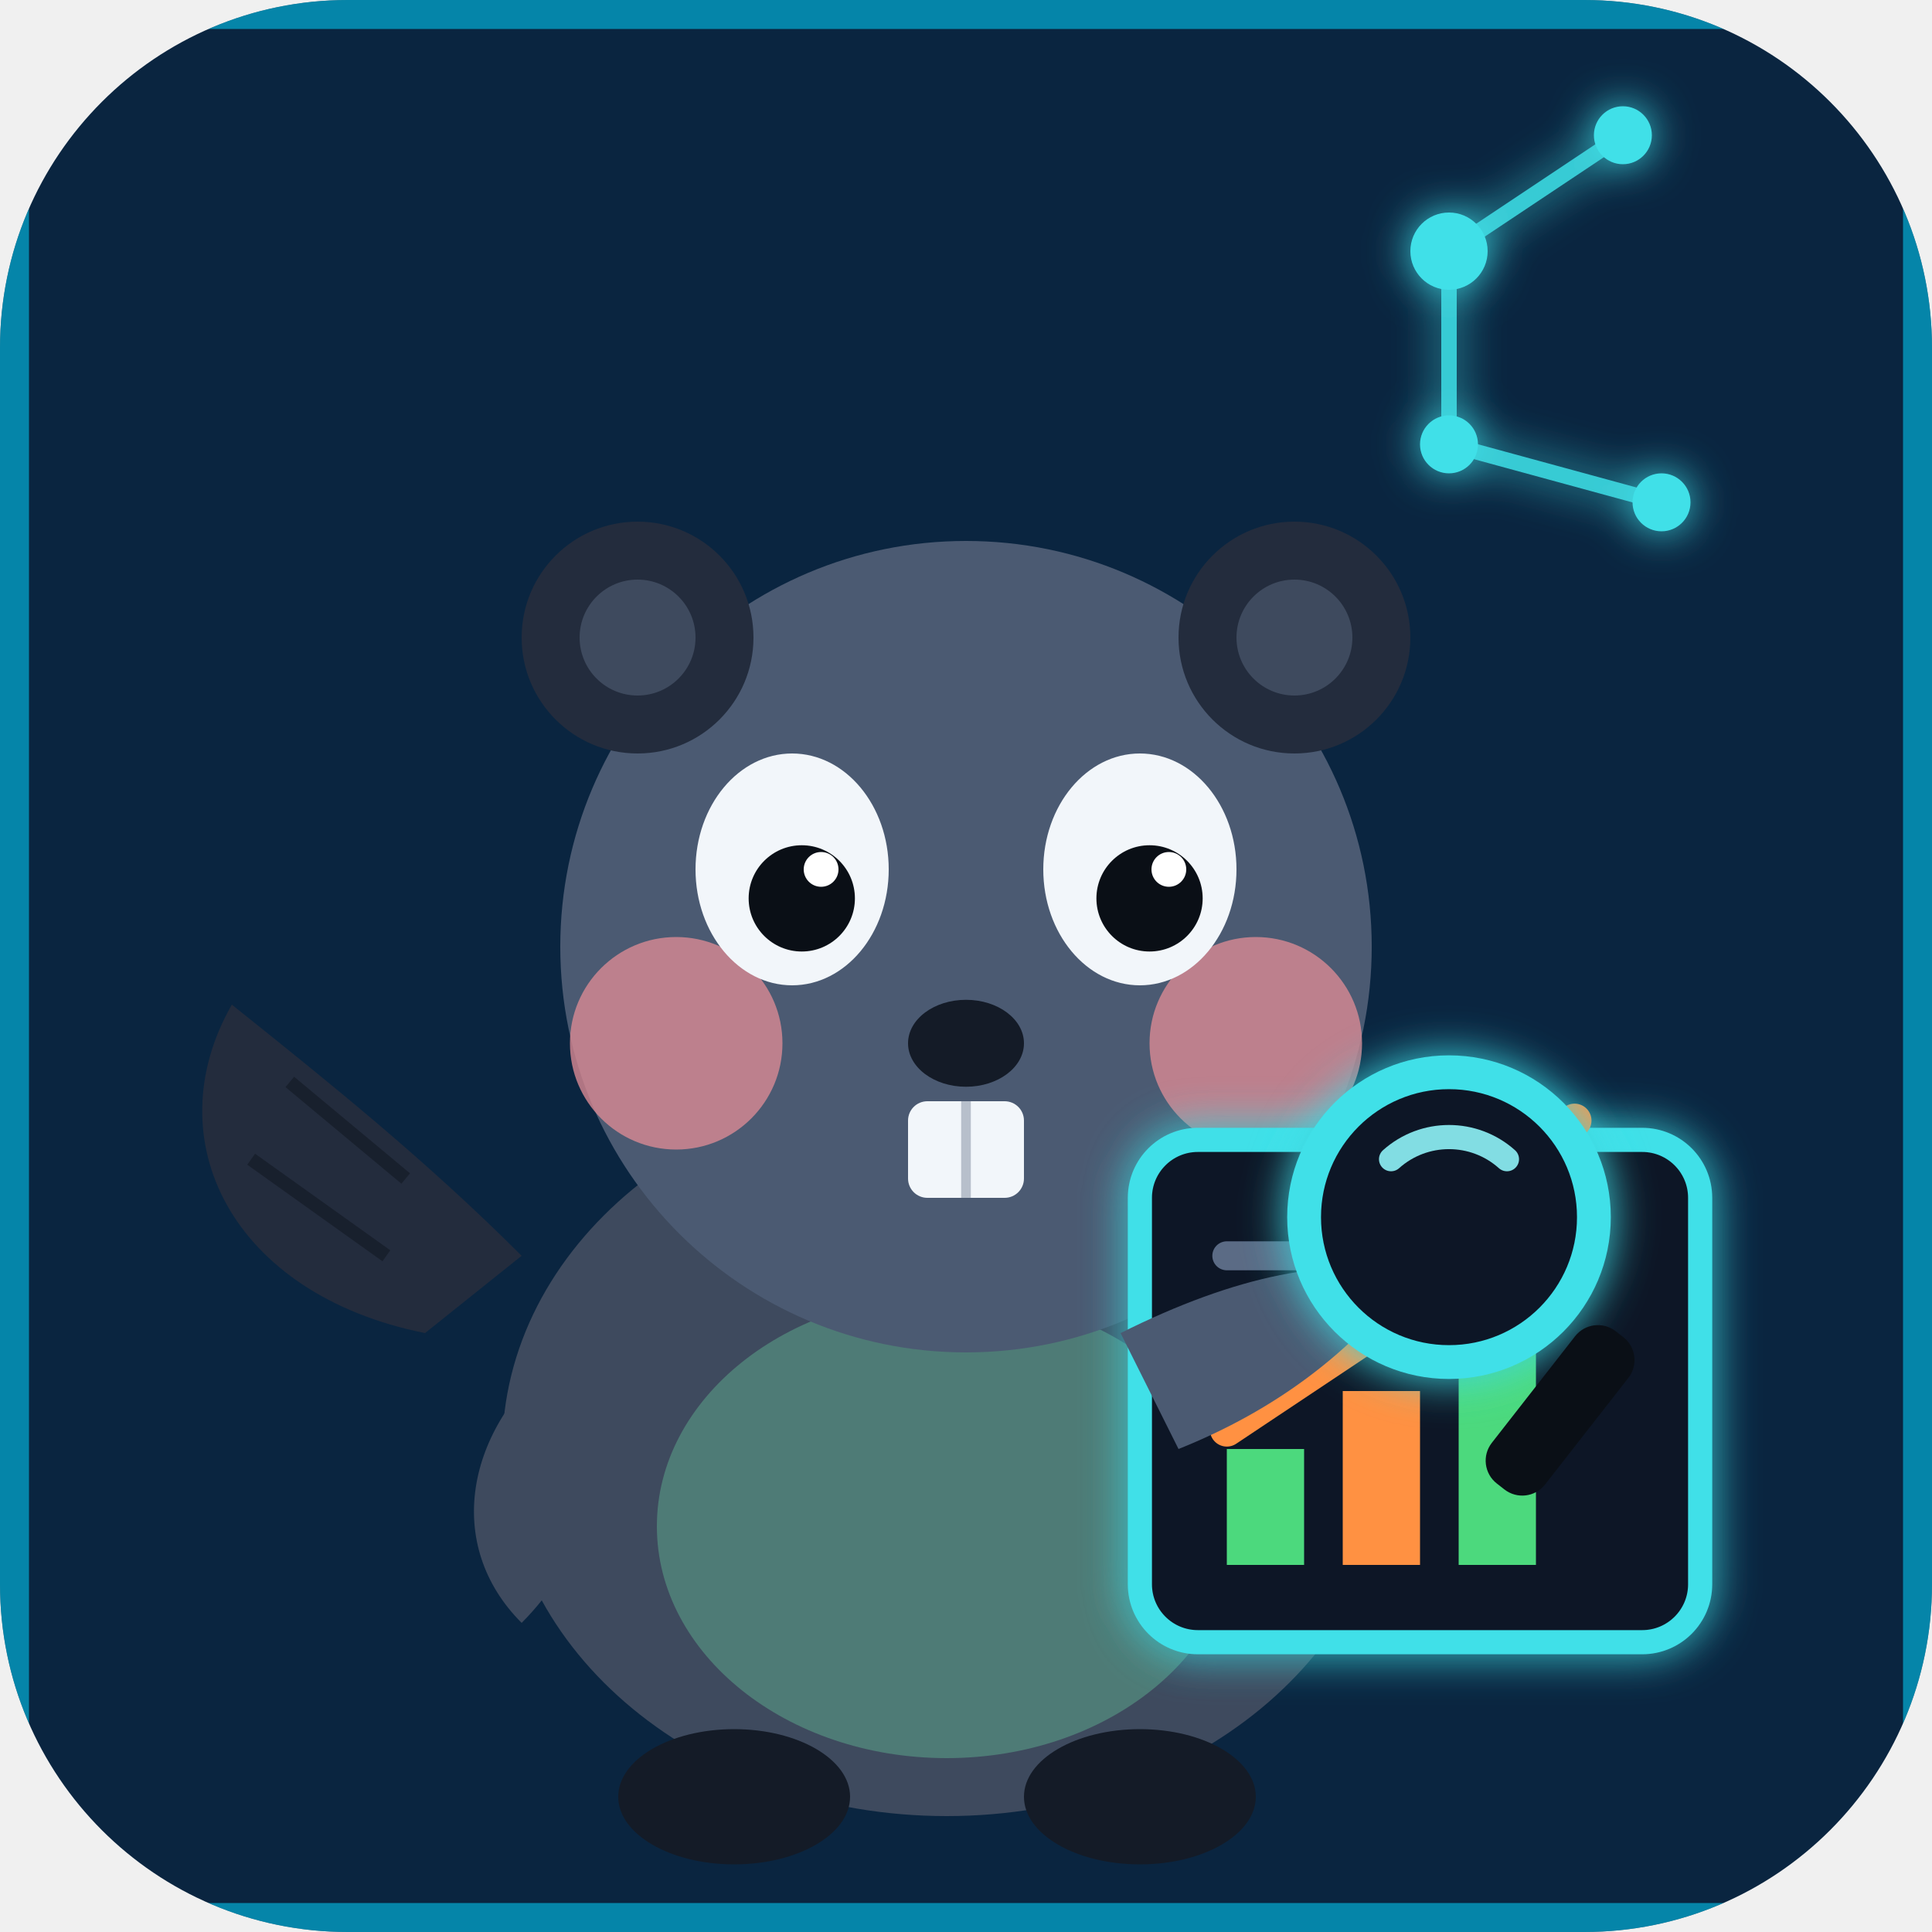
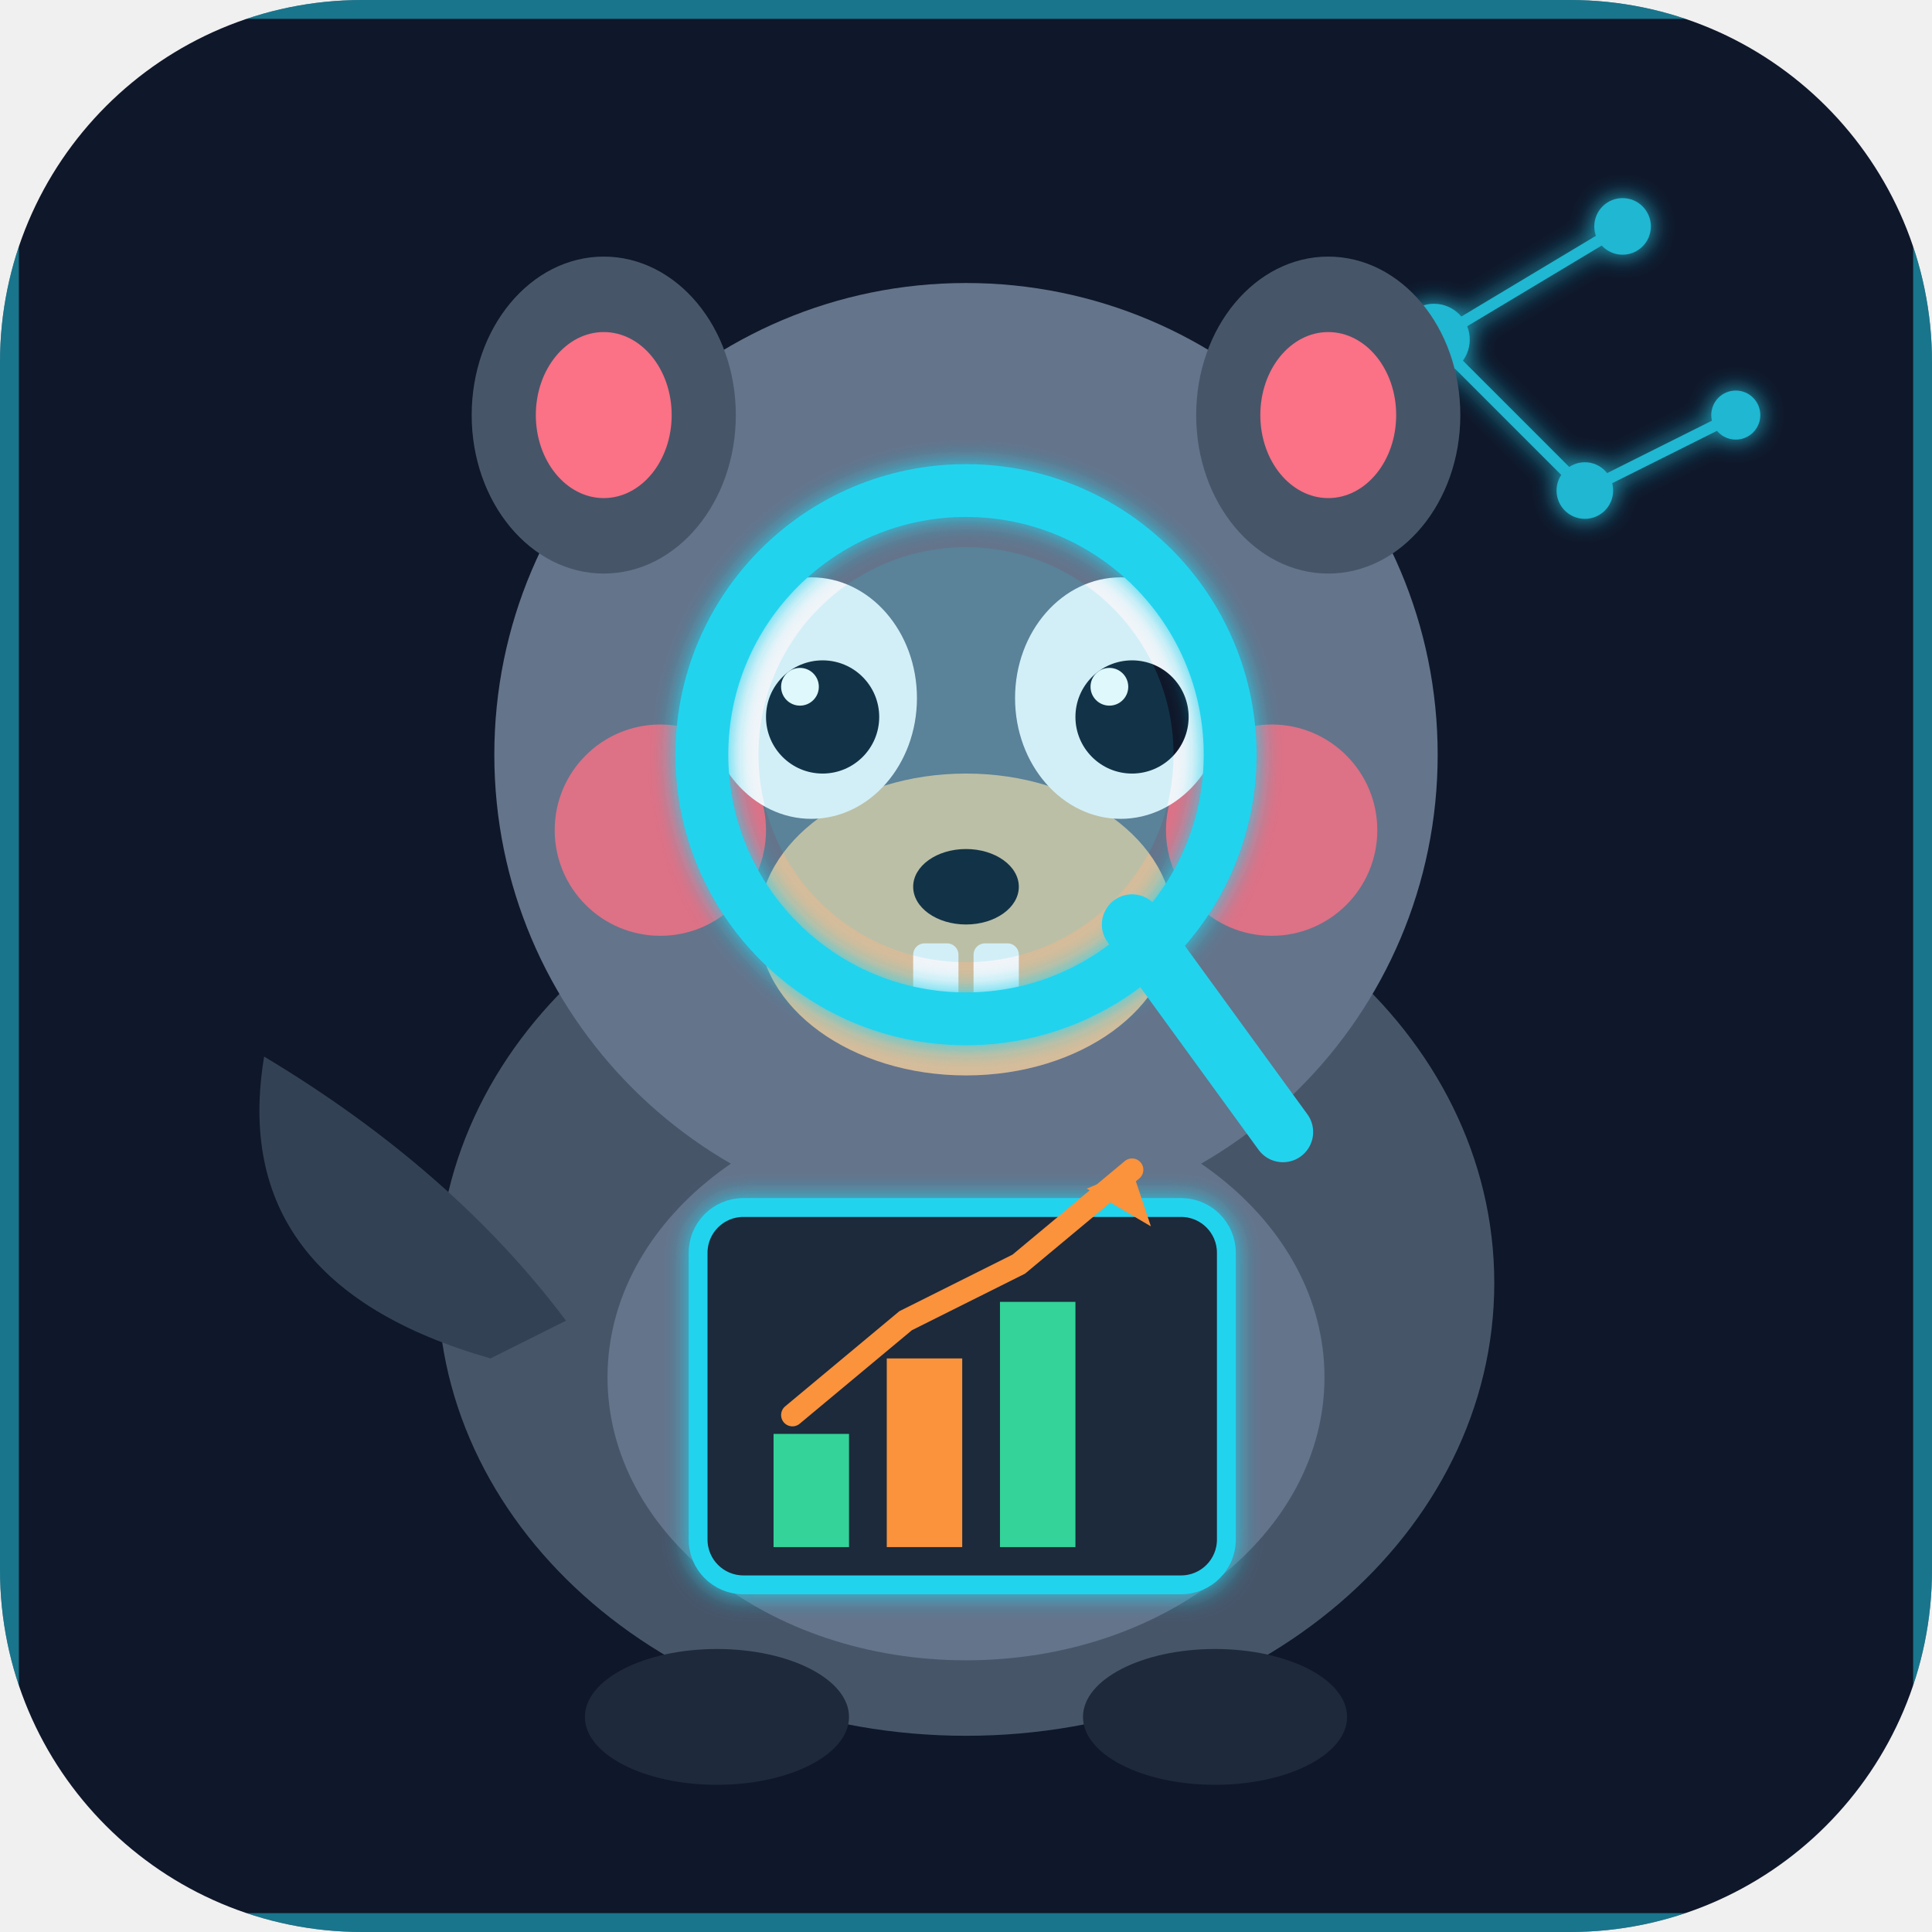
- <svg xmlns="http://www.w3.org/2000/svg" width="1024" height="1024" viewBox="0 0 200 200" aria-labelledby="title desc">
+ <svg xmlns="http://www.w3.org/2000/svg" viewBox="0 0 512 512" width="512" height="512" role="img" aria-label="GoPMgr Icon Dark - Bobby Beaver">
  <defs>
-     <clipPath id="rounded-dark">
-       <rect x="0" y="0" width="200" height="200" rx="36" />
+     <clipPath id="rounded">
+       <rect width="512" height="512" rx="96" />
    </clipPath>
-     <filter id="glow" x="-60%" y="-60%" width="220%" height="220%">
-       <feGaussianBlur stdDeviation="2.2" result="blur" />
+     <filter id="glow" x="-40%" y="-40%" width="180%" height="180%">
+       <feGaussianBlur stdDeviation="3" result="blur" />
      <feMerge>
        <feMergeNode in="blur" />
        <feMergeNode in="SourceGraphic" />
      </feMerge>
    </filter>
  </defs>
-   <g clip-path="url(#rounded-dark)">
-     <rect width="200" height="200" fill="#0A2540" />
-     <rect width="200" height="200" fill="none" stroke="#00D4FF" stroke-width="6" opacity="0.55" />
-     <g filter="url(#glow)">
-       <g stroke="#3FE0E8" stroke-width="1.6" opacity="0.85">
-         <line x1="150" y1="26" x2="168" y2="14" />
-         <line x1="150" y1="26" x2="150" y2="46" />
-         <line x1="150" y1="46" x2="172" y2="52" />
-       </g>
-       <circle cx="150" cy="26" r="4" fill="#3FE0E8" />
-       <circle cx="168" cy="14" r="3" fill="#3FE0E8" />
-       <circle cx="150" cy="46" r="3" fill="#3FE0E8" />
-       <circle cx="172" cy="52" r="3" fill="#3FE0E8" />
+   <g clip-path="url(#rounded)">
+     <rect width="512" height="512" fill="#0F172A" />
+     <rect width="512" height="512" fill="none" stroke="#22D3EE" stroke-width="10" opacity="0.5" />
+     <g filter="url(#glow)" stroke="#22D3EE" stroke-width="3" fill="#22D3EE" opacity="0.85">
+       <circle cx="380" cy="90" r="8" />
+       <circle cx="430" cy="60" r="6" />
+       <circle cx="420" cy="130" r="6" />
+       <circle cx="460" cy="110" r="5" />
+       <line x1="380" y1="90" x2="430" y2="60" />
+       <line x1="380" y1="90" x2="420" y2="130" />
+       <line x1="420" y1="130" x2="460" y2="110" />
    </g>
-     <path d="M 44 138 C 24 134 16 118 24 104 C 34 112 44 120 54 130 Z" fill="#232C3D" />
-     <g stroke="#141B27" stroke-width="1.4" opacity="0.7">
-       <line x1="30" y1="112" x2="42" y2="122" />
-       <line x1="26" y1="120" x2="40" y2="130" />
-     </g>
-     <ellipse cx="98" cy="150" rx="46" ry="38" fill="#3E4A5E" />
-     <ellipse cx="98" cy="158" rx="30" ry="24" fill="#4E7B76" />
-     <ellipse cx="76" cy="186" rx="12" ry="7" fill="#141B27" />
-     <ellipse cx="118" cy="186" rx="12" ry="7" fill="#141B27" />
-     <path d="M 58 140 C 48 148 46 160 54 168 C 60 162 64 152 66 144 Z" fill="#3E4A5E" />
-     <circle cx="100" cy="98" r="42" fill="#4B5A72" />
-     <circle cx="66" cy="66" r="12" fill="#232C3D" />
-     <circle cx="134" cy="66" r="12" fill="#232C3D" />
-     <circle cx="66" cy="66" r="6" fill="#3E4A5E" />
-     <circle cx="134" cy="66" r="6" fill="#3E4A5E" />
-     <circle cx="70" cy="108" r="11" fill="#D98A93" opacity="0.8" />
-     <circle cx="130" cy="108" r="11" fill="#D98A93" opacity="0.8" />
-     <ellipse cx="82" cy="90" rx="10" ry="12" fill="#F2F6FA" />
-     <ellipse cx="118" cy="90" rx="10" ry="12" fill="#F2F6FA" />
-     <circle cx="83" cy="93" r="5.5" fill="#0A0F16" />
-     <circle cx="119" cy="93" r="5.5" fill="#0A0F16" />
-     <circle cx="85" cy="90" r="1.8" fill="#FFFFFF" />
-     <circle cx="121" cy="90" r="1.8" fill="#FFFFFF" />
-     <ellipse cx="100" cy="108" rx="6" ry="4.5" fill="#141B27" />
-     <rect x="94" y="114" width="12" height="10" rx="2" fill="#F2F6FA" />
-     <line x1="100" y1="114" x2="100" y2="124" stroke="#B7BFCB" stroke-width="1" />
-     <rect x="118" y="118" width="58" height="52" rx="6" fill="#0F1826" stroke="#3FE0E8" stroke-width="2.5" filter="url(#glow)" />
-     <line x1="127" y1="130" x2="151" y2="130" stroke="#5B6B85" stroke-width="3" stroke-linecap="round" />
-     <line x1="127" y1="138" x2="145" y2="138" stroke="#5B6B85" stroke-width="3" stroke-linecap="round" />
-     <rect x="127" y="150" width="8" height="12" fill="#4CD97D" />
-     <rect x="139" y="144" width="8" height="18" fill="#FF9142" />
-     <rect x="151" y="136" width="8" height="26" fill="#4CD97D" />
-     <polyline points="127,148 139,140 151,132 163,116" fill="none" stroke="#FF9142" stroke-width="3.5" stroke-linecap="round" stroke-linejoin="round" />
-     <polygon points="163,116 156,120 166,124" fill="#FF9142" />
-     <path d="M 116 138 C 128 132 138 130 146 132 C 140 140 132 146 122 150 Z" fill="#4B5A72" />
-     <circle cx="150" cy="126" r="15" fill="#0F1826" stroke="#3FE0E8" stroke-width="3.5" filter="url(#glow)" />
-     <path d="M 144 120 A 9 9 0 0 1 156 120" fill="none" stroke="#8FF3F7" stroke-width="2.5" stroke-linecap="round" opacity="0.9" />
-     <rect x="158" y="136" width="7" height="20" rx="3" fill="#0A0F16" transform="rotate(38 161.5 146)" />
+     <ellipse cx="256" cy="340" rx="140" ry="120" fill="#475569" />
+     <ellipse cx="256" cy="365" rx="95" ry="75" fill="#64748B" />
+     <ellipse cx="190" cy="455" rx="35" ry="18" fill="#1E293B" />
+     <ellipse cx="322" cy="455" rx="35" ry="18" fill="#1E293B" />
+     <path d="M130 360 Q60 340 70 280 Q120 310 150 350 Z" fill="#334155" />
+     <circle cx="256" cy="200" r="125" fill="#64748B" />
+     <ellipse cx="160" cy="110" rx="35" ry="42" fill="#475569" />
+     <ellipse cx="160" cy="110" rx="18" ry="22" fill="#FB7185" />
+     <ellipse cx="352" cy="110" rx="35" ry="42" fill="#475569" />
+     <ellipse cx="352" cy="110" rx="18" ry="22" fill="#FB7185" />
+     <circle cx="175" cy="220" r="28" fill="#FB7185" opacity="0.8" />
+     <circle cx="337" cy="220" r="28" fill="#FB7185" opacity="0.8" />
+     <ellipse cx="256" cy="245" rx="55" ry="40" fill="#D6BC9A" />
+     <ellipse cx="215" cy="185" rx="28" ry="32" fill="#F1F5F9" />
+     <ellipse cx="297" cy="185" rx="28" ry="32" fill="#F1F5F9" />
+     <circle cx="218" cy="190" r="15" fill="#0F172A" />
+     <circle cx="300" cy="190" r="15" fill="#0F172A" />
+     <circle cx="212" cy="182" r="5" fill="#FFFFFF" />
+     <circle cx="294" cy="182" r="5" fill="#FFFFFF" />
+     <ellipse cx="256" cy="235" rx="14" ry="10" fill="#0F172A" />
+     <rect x="242" y="250" width="12" height="20" rx="3" fill="#F1F5F9" />
+     <rect x="258" y="250" width="12" height="20" rx="3" fill="#F1F5F9" />
+     <rect x="185" y="320" width="140" height="100" rx="12" fill="#1E293B" stroke="#22D3EE" stroke-width="5" filter="url(#glow)" />
+     <rect x="205" y="380" width="20" height="30" fill="#34D399" />
+     <rect x="235" y="360" width="20" height="50" fill="#FB923C" />
+     <rect x="265" y="345" width="20" height="65" fill="#34D399" />
+     <path d="M210 375 L240 350 L270 335 L300 310" fill="none" stroke="#FB923C" stroke-width="6" stroke-linecap="round" />
+     <polygon points="300,310 288,315 305,325" fill="#FB923C" />
+     <circle cx="256" cy="200" r="70" fill="none" stroke="#22D3EE" stroke-width="14" filter="url(#glow)" />
+     <circle cx="256" cy="200" r="55" fill="#22D3EE" fill-opacity="0.15" />
+     <path d="M300 245 L340 300" stroke="#22D3EE" stroke-width="16" stroke-linecap="round" />
  </g>
</svg>
